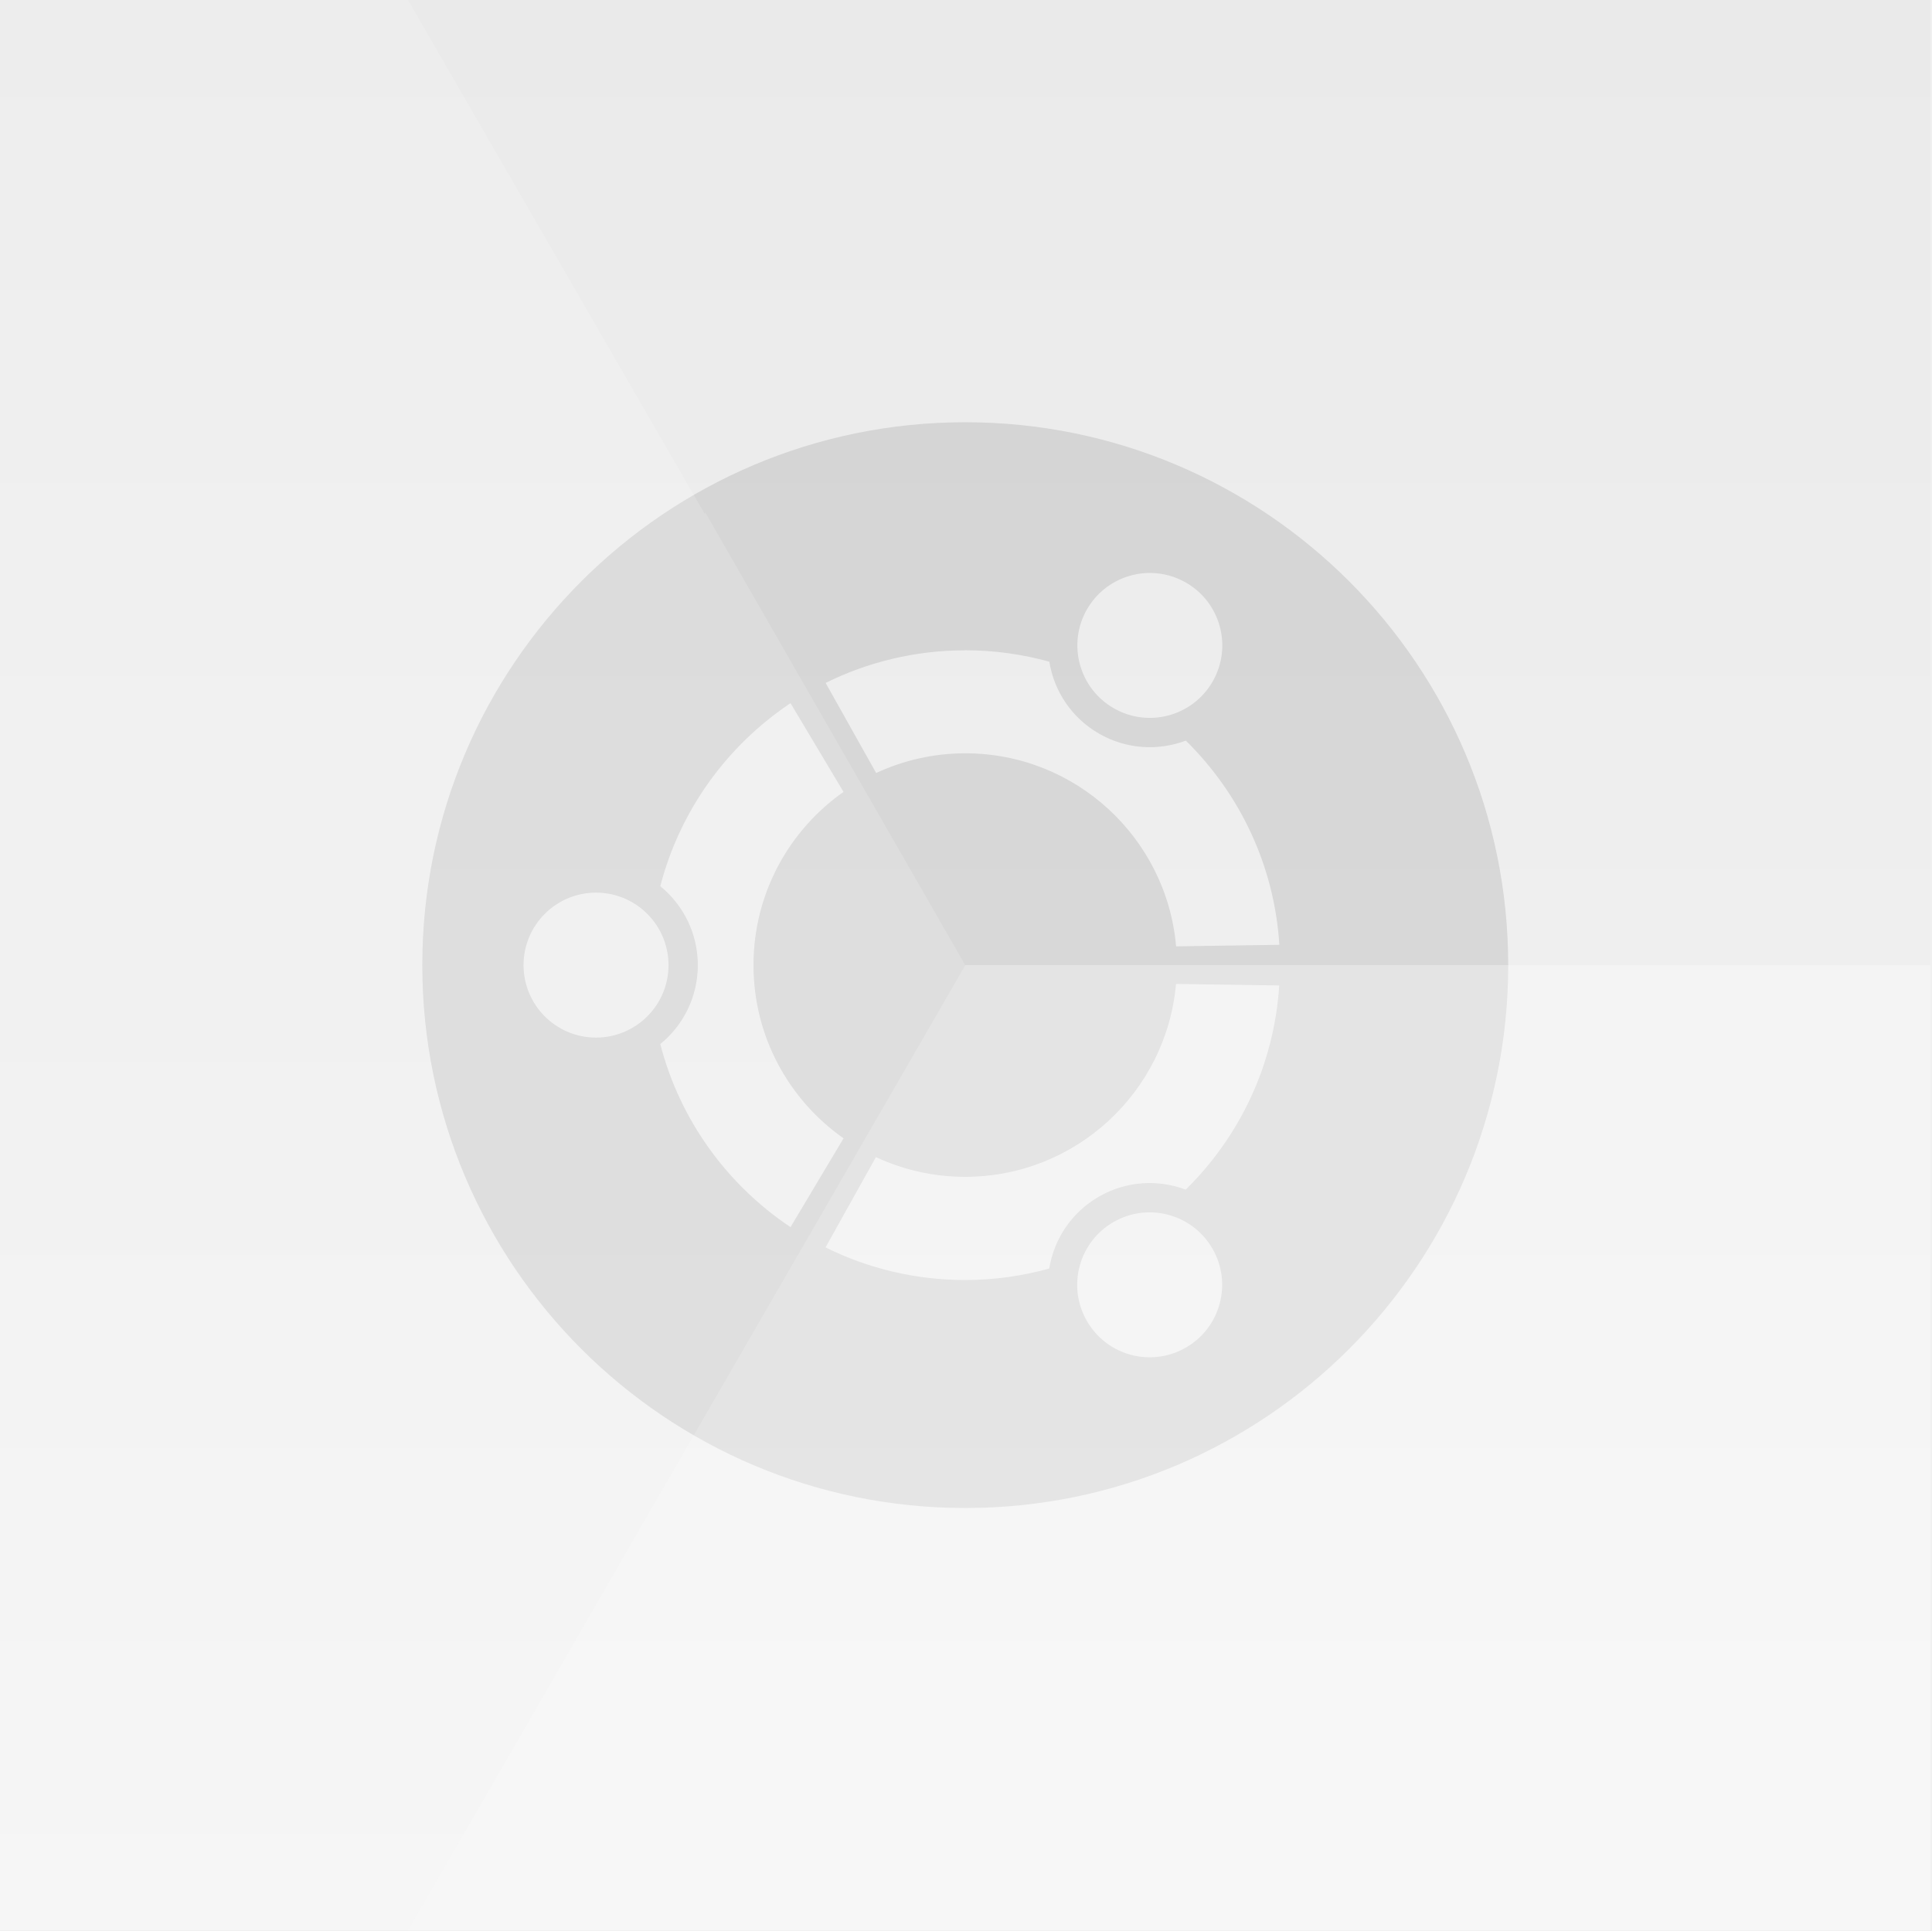
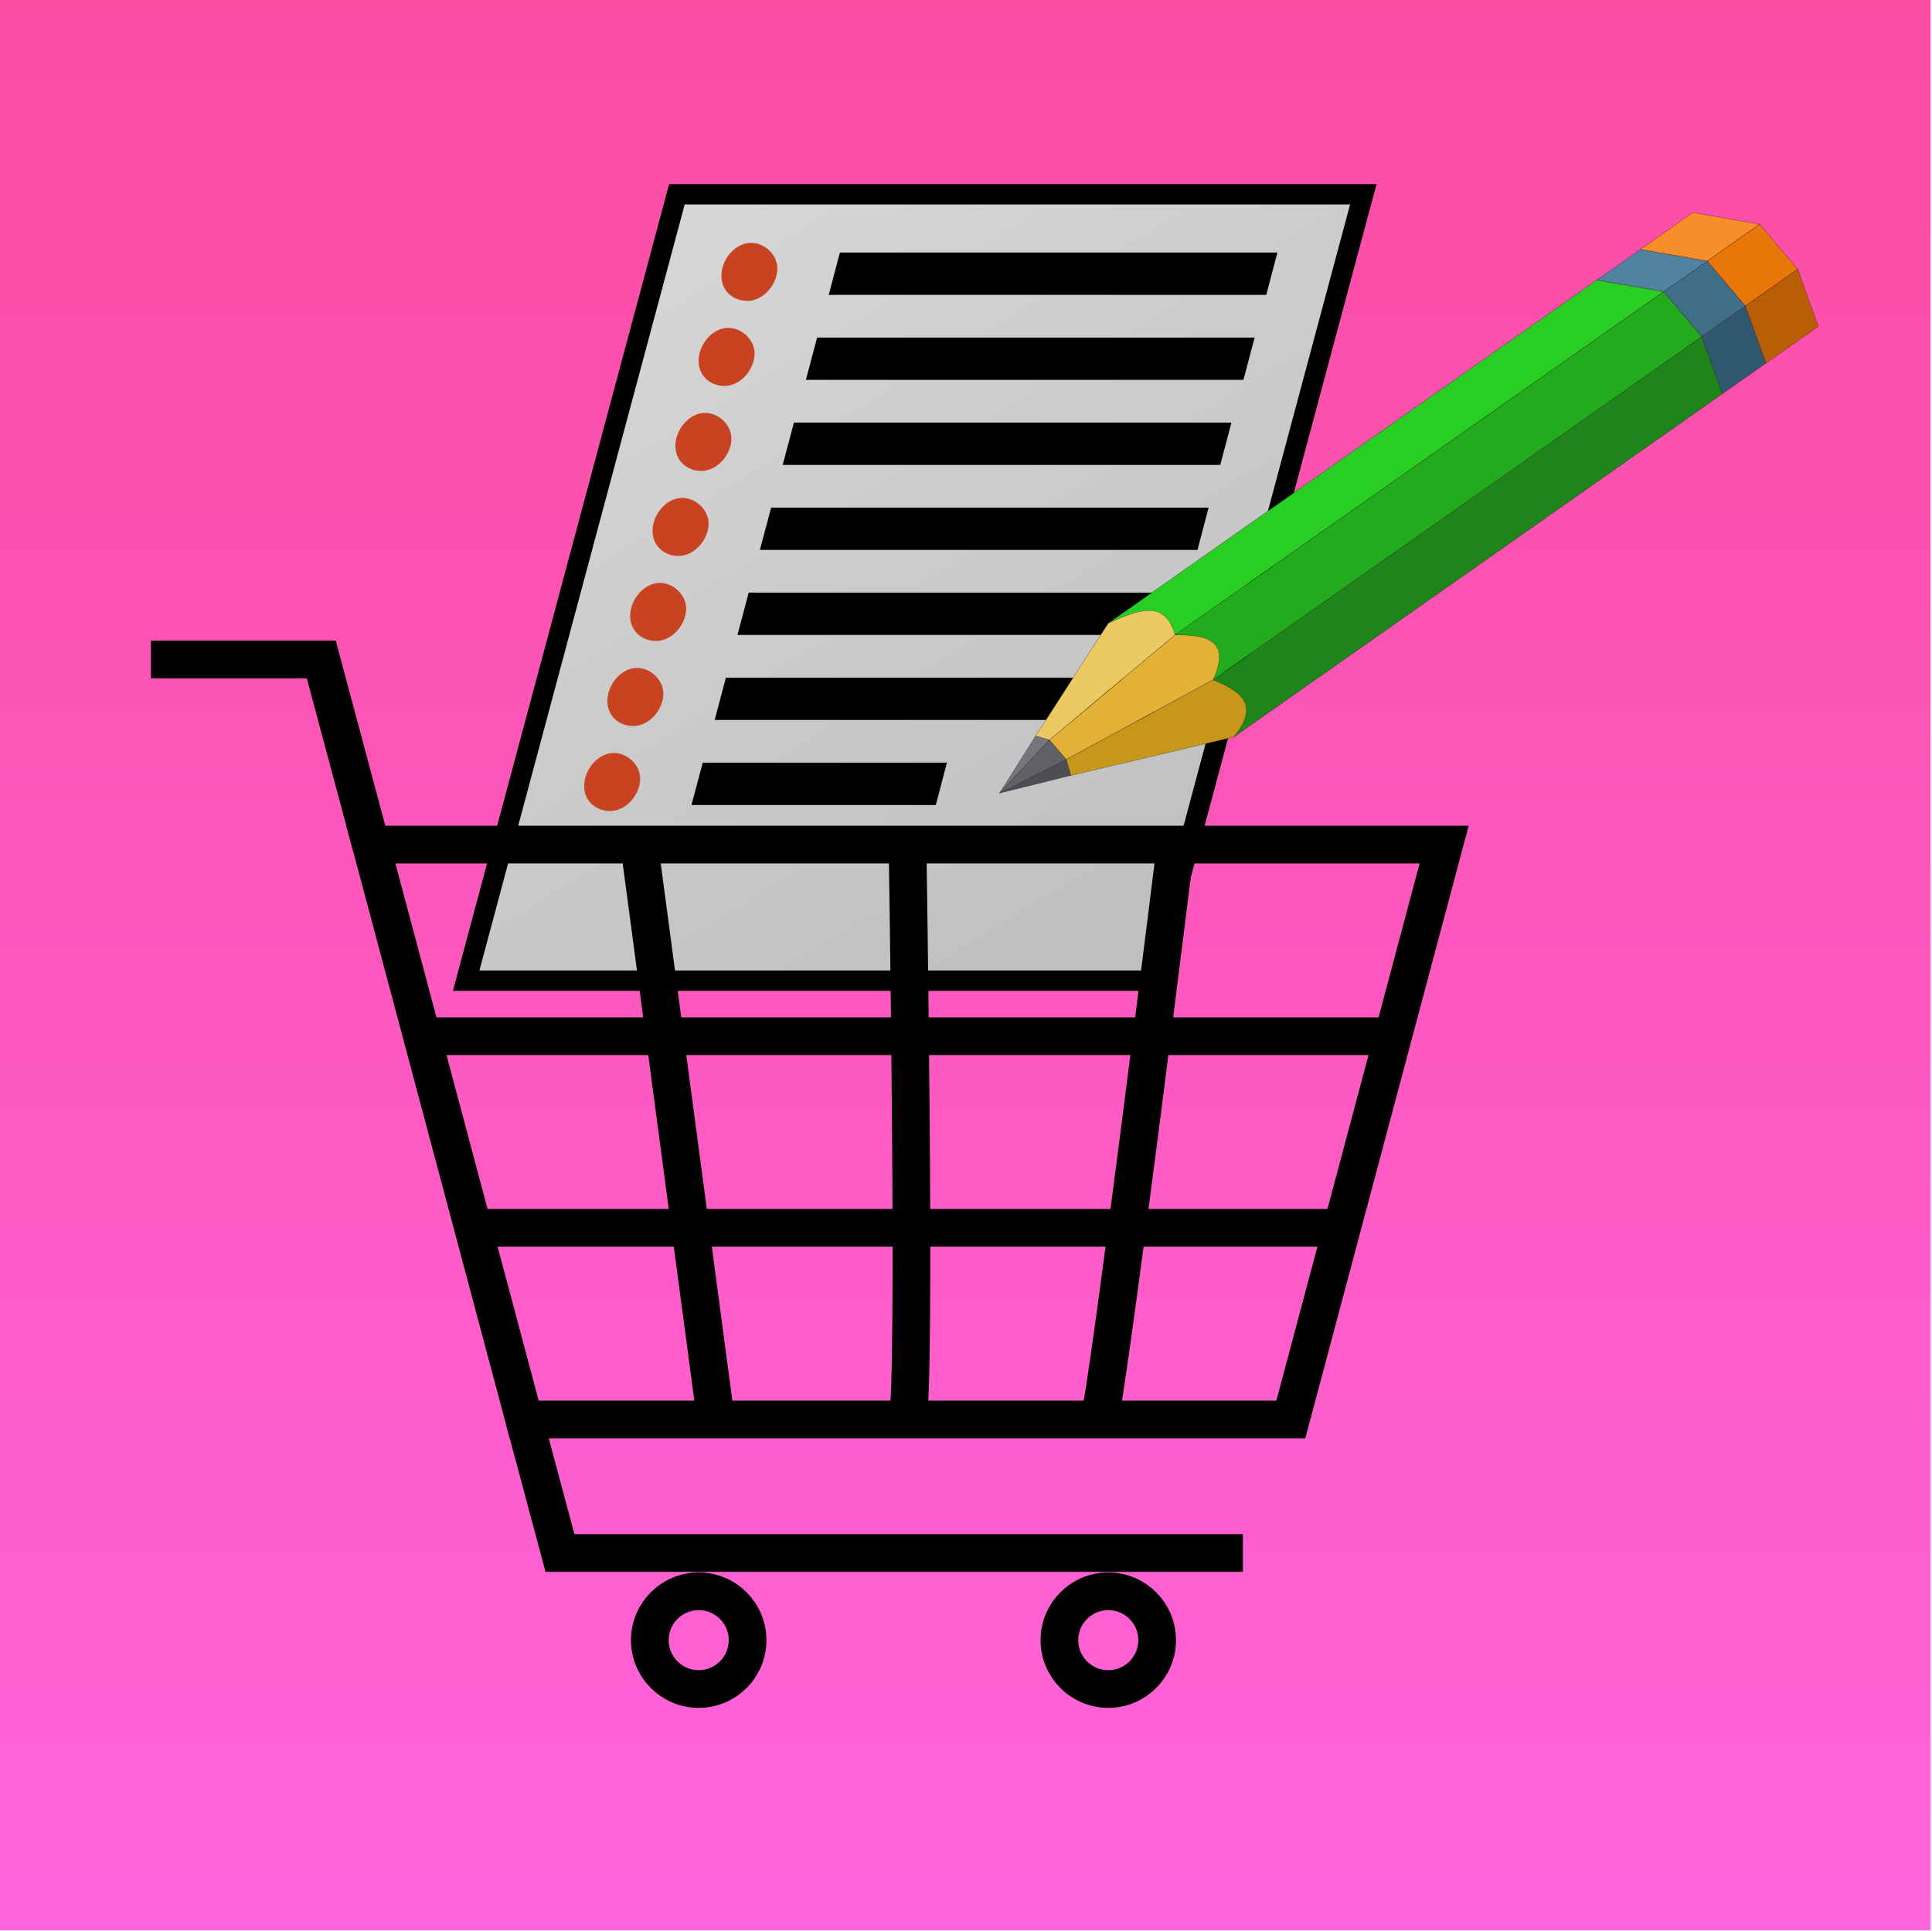
- <svg xmlns="http://www.w3.org/2000/svg" style="enable-background:new" height="512" viewBox="0 0 512.4 512" width="512.4" version="1.1">
-   <defs>
-     <linearGradient id="a" y2="494" gradientUnits="userSpaceOnUse" x2="256" gradientTransform="matrix(1 0 0 1.076 0 -19.36)" y1="18" x1="256">
-       <stop style="stop-color:#eaeaea" offset="0" />
-       <stop style="stop-color:#f4f4f4" offset="1" />
+ <svg xmlns="http://www.w3.org/2000/svg" xmlns:xlink="http://www.w3.org/1999/xlink" style="enable-background:new" height="512" viewBox="0 0 512.4 512" width="512.4" version="1.1" id="svg35">
+   <defs id="defs7">
+     <linearGradient id="linearGradient944">
+       <stop style="stop-color:#d7d7d7;stop-opacity:1" offset="0" id="stop940" />
+       <stop style="stop-color:#bebebe;stop-opacity:1" offset="1" id="stop942" />
    </linearGradient>
+     <linearGradient id="linearGradient883" y2="494" gradientUnits="userSpaceOnUse" x2="256" gradientTransform="matrix(1 0 0 1.076 0 -19.36)" y1="18" x1="256">
+       <stop style="stop-color:#fa4ba0;stop-opacity:1" offset="0" id="stop879" />
+       <stop style="stop-color:#ff64dc;stop-opacity:1" offset="1" id="stop881" />
+     </linearGradient>
+     <linearGradient x1="256" y1="18" gradientTransform="matrix(1 0 0 1.076 0 -19.36)" x2="256" gradientUnits="userSpaceOnUse" y2="494" id="a">
+       <stop id="stop874" offset="0" style="stop-color:#eaeaea" />
+       <stop id="stop876" offset="1" style="stop-color:#f4f4f4" />
+     </linearGradient>
+     <linearGradient id="a-4" y2="494" gradientUnits="userSpaceOnUse" x2="256" gradientTransform="matrix(1 0 0 1.076 0 -19.36)" y1="18" x1="256">
+       <stop style="stop-color:#eaeaea" offset="0" id="stop2" />
+       <stop style="stop-color:#f4f4f4" offset="1" id="stop4" />
+     </linearGradient>
+     <linearGradient xlink:href="#linearGradient883" id="linearGradient885" x1="251.661" y1="8.678" x2="251.661" y2="494.644" gradientUnits="userSpaceOnUse" />
+     <linearGradient xlink:href="#linearGradient944" id="linearGradient946" x1="207.15" y1="136.472" x2="375.251" y2="414.412" gradientUnits="userSpaceOnUse" />
  </defs>
-   <rect style="color:#000000;enable-background:accumulate;fill:url(#a)" height="512" width="512" y="0" x="0" />
-   <path style="opacity:.1" d="m256 112c-79.5 0-144 64.5-144 144s64.5 144 144 144 144-64.5 144-144-64.5-144-144-144zm49.47 39.98c3.098 0.08 6.222 0.91 9.096 2.568 9.197 5.312 12.34 17.07 7.029 26.26-5.305 9.196-17.06 12.34-26.25 7.029-9.19-5.305-12.34-17.06-7.039-26.25 3.653-6.322 10.35-9.787 17.17-9.611zm-49.48 20.5c7.731 0 15.21 1.074 22.31 3.035 1.253 7.726 5.837 14.84 13.15 19.06 7.298 4.207 15.74 4.629 23.05 1.867 14.22 13.98 23.47 32.99 24.81 54.17l-27.39 0.404c-2.5-28.7-26.6-51.2-55.9-51.2-8.451 0-16.47 1.88-23.65 5.225l-13.4-23.9c11.16-5.522 23.72-8.645 37.01-8.645zm-46.33 14.03 14.06 23.54c-14.44 10.16-23.88 26.95-23.88 45.95s9.437 35.78 23.88 45.94l-14.06 23.55c-16.83-11.24-29.34-28.43-34.54-48.55 6.069-4.952 9.953-12.49 9.953-20.94 0-8.451-3.884-15.99-9.953-20.94 5.201-20.12 17.72-37.3 34.54-48.55zm-51.58 50.26c10.62 0 19.22 8.608 19.22 19.23s-8.605 19.22-19.22 19.22-19.23-8.605-19.23-19.22 8.607-19.23 19.23-19.23zm153.8 24.21 27.4 0.402c-1.348 21.18-10.6 40.19-24.81 54.17-7.31-2.762-15.75-2.347-23.05 1.867-7.309 4.227-11.89 11.34-13.15 19.06-7.104 1.967-14.58 3.041-22.31 3.041-13.29 0-25.86-3.124-37.01-8.652l13.36-23.94c7.186 3.344 15.2 5.225 23.65 5.225 29.34 0 53.41-22.49 55.93-51.18zm-7.482 60.6c6.816-0.176 13.51 3.289 17.16 9.607 5.311 9.197 2.16 20.95-7.035 26.25-9.196 5.311-20.95 2.159-26.25-7.037-5.312-9.191-2.159-20.94 7.037-26.25 2.872-1.658 5.994-2.49 9.092-2.57z" />
-   <g transform="translate(0,18)">
-     <path style="opacity:.3;color:#000000;enable-background:accumulate;fill:#fff" d="m256 256l-147.8 256h403.8v-256h-122.7-133.3z" transform="translate(0,-18)" />
-     <path style="opacity:.15;color:#000000;enable-background:accumulate;fill:#fff" d="m0 0v512h108.2l76.4-132.3 71.4-123.7-68.9-120-0.2 0.3-78.7-136.3h-108.2z" transform="translate(0,-18)" />
+   <path d="m-208.3 605.6c-7.842 0-14.55 5.029-17.32 12.19-0.061-0.001-0.121 0-0.182 0-7.088 0-12.83 6.002-12.83 13.41 0 7.404 5.746 13.41 12.83 13.41h17.5 16.33c5.155 0 9.333-4.365 9.333-9.75 0-4.543-2.974-8.363-7-9.445 0.001-0.103 0-0.202 0-0.305 0-10.77-8.357-19.5-18.67-19.5z" style="stroke-width:4;color:#000000;stroke:#ccc;enable-background:accumulate;display:none;fill:#fff" id="path19" />
+   <path style="stroke-width:4;color:#000000;stroke:#ccc;enable-background:accumulate;display:none;fill:none" d="m288.9 828.1c-6.349 0-11.78 4.072-14.02 9.867-0.05-0.001-0.098 0-0.148 0-5.738 0-10.39 4.86-10.39 10.85 0 5.995 4.652 10.85 10.39 10.85h14.17 13.22c4.173 0 7.557-3.534 7.557-7.894 0-3.678-2.408-6.771-5.667-7.647 0.001-0.083 0-0.163 0-0.247 0-8.719-6.766-15.79-15.11-15.79z" id="path21" />
+   <g style="display:none" transform="translate(0 -558.4)" id="g33">
+     <path d="m166.1 576.4h179.9c145.3 0 166.1 20.74 166.1 165.9v144.2c0 145.2-20.76 165.9-166.1 165.9h-179.9c-145.3 0-166.1-20-166.1-165.5v-144.2c0-145.2 20.76-165.9 166.1-165.9z" style="stroke:#00f;fill:#00f;display:inline;fill-opacity:.081" id="path23" />
+     <circle style="stroke-width:.833;fill-opacity:.081;color:#000000;stroke:#00f;enable-background:accumulate;display:inline;fill:#00f" cx="256" transform="matrix(1.2 0 0 1.2 -51.2 528.8)" cy="238" r="120" id="circle25" />
+     <rect style="stroke-linejoin:round;fill-opacity:.081;color:#000000;stroke:#00f;stroke-linecap:round;enable-background:accumulate;display:inline;fill:#00f" height="272" width="272" y="678.4" x="120" id="rect27" />
+     <rect style="stroke-linejoin:round;fill-opacity:.081;color:#000000;stroke:#00f;stroke-linecap:round;enable-background:accumulate;display:inline;fill:#00f" height="240" width="304" y="694.4" x="104" id="rect29" />
+     <rect style="stroke-linejoin:round;fill-opacity:.081;color:#000000;stroke:#00f;stroke-linecap:round;enable-background:accumulate;display:inline;fill:#00f" height="304" width="240" y="662.4" x="136" id="rect31" />
  </g>
-   <path d="m-208.3 605.6c-7.842 0-14.55 5.029-17.32 12.19-0.061-0.001-0.121 0-0.182 0-7.088 0-12.83 6.002-12.83 13.41 0 7.404 5.746 13.41 12.83 13.41h17.5 16.33c5.155 0 9.333-4.365 9.333-9.75 0-4.543-2.974-8.363-7-9.445 0.001-0.103 0-0.202 0-0.305 0-10.77-8.357-19.5-18.67-19.5z" style="stroke-width:4;color:#000000;stroke:#ccc;enable-background:accumulate;display:none;fill:#fff" />
-   <path style="stroke-width:4;color:#000000;stroke:#ccc;enable-background:accumulate;display:none;fill:none" d="m288.9 828.1c-6.349 0-11.78 4.072-14.02 9.867-0.05-0.001-0.098 0-0.148 0-5.738 0-10.39 4.86-10.39 10.85 0 5.995 4.652 10.85 10.39 10.85h14.17 13.22c4.173 0 7.557-3.534 7.557-7.894 0-3.678-2.408-6.771-5.667-7.647 0.001-0.083 0-0.163 0-0.247 0-8.719-6.766-15.79-15.11-15.79z" />
-   <g style="display:none" transform="translate(0 -558.4)">
-     <path d="m166.1 576.4h179.9c145.3 0 166.1 20.74 166.1 165.9v144.2c0 145.2-20.76 165.9-166.1 165.9h-179.9c-145.3 0-166.1-20-166.1-165.5v-144.2c0-145.2 20.76-165.9 166.1-165.9z" style="stroke:#00f;fill:#00f;display:inline;fill-opacity:.081" />
-     <circle style="stroke-width:.833;fill-opacity:.081;color:#000000;stroke:#00f;enable-background:accumulate;display:inline;fill:#00f" cx="256" transform="matrix(1.2 0 0 1.2 -51.2 528.8)" cy="238" r="120" />
-     <rect style="stroke-linejoin:round;fill-opacity:.081;color:#000000;stroke:#00f;stroke-linecap:round;enable-background:accumulate;display:inline;fill:#00f" height="272" width="272" y="678.4" x="120" />
-     <rect style="stroke-linejoin:round;fill-opacity:.081;color:#000000;stroke:#00f;stroke-linecap:round;enable-background:accumulate;display:inline;fill:#00f" height="240" width="304" y="694.4" x="104" />
-     <rect style="stroke-linejoin:round;fill-opacity:.081;color:#000000;stroke:#00f;stroke-linecap:round;enable-background:accumulate;display:inline;fill:#00f" height="304" width="240" y="662.4" x="136" />
+   <g id="layer1" style="display:inline">
+     <rect style="fill:url(#linearGradient885);fill-opacity:1;stroke:none;stroke-width:55.247;stroke-linecap:round;stroke-linejoin:round;stroke-miterlimit:4;stroke-dasharray:none;stroke-opacity:1;enable-background:new" id="rect862" width="512" height="512" x="0" y="-2.8421709e-14" />
+   </g>
+   <g id="layer2">
+     <g style="enable-background:new" id="g898" transform="matrix(1.025122,0,0,1.025122,-55.12613,-99.63048)">
+       <g id="g956" transform="matrix(0.7321043,0,0,0.7321043,77.2444,47.54981)">
+         <path style="fill:url(#linearGradient946);fill-opacity:1;stroke:#000000;stroke-width:7.177;stroke-linecap:butt;stroke-linejoin:miter;stroke-miterlimit:4;stroke-dasharray:none;stroke-opacity:1" d="M 132.676,414.412 H 375.251 L 449.725,136.472 H 207.15 Z" id="path864" />
+         <path style="fill:#000000;fill-opacity:1;stroke:none;stroke-width:0.906px;stroke-linecap:butt;stroke-linejoin:miter;stroke-opacity:1" d="m 264.764,157.057 h 154.6 l -3.935,14.953 H 260.795 Z" id="path870" />
+         <path style="fill:#c74321;fill-opacity:1;stroke:none;stroke-width:4.168;stroke-linecap:round;stroke-linejoin:round;stroke-miterlimit:4;stroke-dasharray:none;stroke-opacity:1" d="m 242.605,163.883 c -0.757,5.606 -5.713,10.667 -11.277,10.243 -5.408,-0.412 -9.099,-4.634 -8.362,-10.243 0.706,-5.375 5.447,-10.549 10.862,-10.243 4.999,0.283 9.484,5.01 8.778,10.243 z" id="path962" />
+         <path id="path995" d="m 256.705,187.107 h 154.6 l -3.935,14.953 H 252.736 Z" style="fill:#000000;fill-opacity:1;stroke:none;stroke-width:0.906px;stroke-linecap:butt;stroke-linejoin:miter;stroke-opacity:1" />
+         <path id="path997" d="m 234.546,193.933 c -0.757,5.606 -5.713,10.667 -11.277,10.243 -5.408,-0.412 -9.099,-4.634 -8.362,-10.243 0.706,-5.375 5.447,-10.549 10.862,-10.243 4.999,0.283 9.484,5.01 8.778,10.243 z" style="fill:#c74321;fill-opacity:1;stroke:none;stroke-width:4.168;stroke-linecap:round;stroke-linejoin:round;stroke-miterlimit:4;stroke-dasharray:none;stroke-opacity:1" />
+         <path id="path1003" d="m 248.509,217.157 h 154.6 l -3.935,14.953 H 244.54 Z" style="fill:#000000;fill-opacity:1;stroke:none;stroke-width:0.906px;stroke-linecap:butt;stroke-linejoin:miter;stroke-opacity:1" />
+         <path id="path1005" d="m 226.35,223.984 c -0.757,5.606 -5.713,10.667 -11.277,10.243 -5.408,-0.412 -9.099,-4.634 -8.362,-10.243 0.706,-5.375 5.447,-10.549 10.862,-10.243 4.999,0.283 9.484,5.01 8.778,10.243 z" style="fill:#c74321;fill-opacity:1;stroke:none;stroke-width:4.168;stroke-linecap:round;stroke-linejoin:round;stroke-miterlimit:4;stroke-dasharray:none;stroke-opacity:1" />
+         <path style="fill:#000000;fill-opacity:1;stroke:none;stroke-width:0.906px;stroke-linecap:butt;stroke-linejoin:miter;stroke-opacity:1" d="M 240.45,247.208 H 395.051 l -3.935,14.953 H 236.481 Z" id="path1007" />
+         <path style="fill:#c74321;fill-opacity:1;stroke:none;stroke-width:4.168;stroke-linecap:round;stroke-linejoin:round;stroke-miterlimit:4;stroke-dasharray:none;stroke-opacity:1" d="m 218.291,254.034 c -0.757,5.606 -5.713,10.667 -11.277,10.243 -5.408,-0.412 -9.099,-4.634 -8.362,-10.243 0.706,-5.375 5.447,-10.549 10.862,-10.243 4.999,0.283 9.484,5.01 8.778,10.243 z" id="path1009" />
+         <path id="path1011" d="m 232.528,277.258 h 154.6 l -3.935,14.953 H 228.559 Z" style="fill:#000000;fill-opacity:1;stroke:none;stroke-width:0.906px;stroke-linecap:butt;stroke-linejoin:miter;stroke-opacity:1" />
+         <path id="path1013" d="m 210.369,284.084 c -0.757,5.606 -5.713,10.667 -11.277,10.243 -5.408,-0.412 -9.099,-4.634 -8.362,-10.243 0.706,-5.375 5.447,-10.549 10.862,-10.243 4.999,0.283 9.484,5.01 8.778,10.243 z" style="fill:#c74321;fill-opacity:1;stroke:none;stroke-width:4.168;stroke-linecap:round;stroke-linejoin:round;stroke-miterlimit:4;stroke-dasharray:none;stroke-opacity:1" />
+         <path style="fill:#000000;fill-opacity:1;stroke:none;stroke-width:0.906px;stroke-linecap:butt;stroke-linejoin:miter;stroke-opacity:1" d="m 224.469,307.308 h 154.6 l -3.935,14.953 H 220.5 Z" id="path1015" />
+         <path style="fill:#c74321;fill-opacity:1;stroke:none;stroke-width:4.168;stroke-linecap:round;stroke-linejoin:round;stroke-miterlimit:4;stroke-dasharray:none;stroke-opacity:1" d="m 202.31,314.135 c -0.757,5.606 -5.713,10.667 -11.277,10.243 -5.408,-0.412 -9.099,-4.634 -8.362,-10.243 0.706,-5.375 5.447,-10.549 10.862,-10.243 4.999,0.283 9.484,5.01 8.778,10.243 z" id="path1017" />
+         <path id="path1023" d="m 216.274,337.359 h 86.304 l -3.935,14.953 h -86.338 z" style="fill:#000000;fill-opacity:1;stroke:none;stroke-width:0.906px;stroke-linecap:butt;stroke-linejoin:miter;stroke-opacity:1" />
+         <path id="path1025" d="m 194.114,344.185 c -0.757,5.606 -5.713,10.667 -11.277,10.243 -5.408,-0.412 -9.099,-4.634 -8.362,-10.243 0.706,-5.375 5.447,-10.549 10.862,-10.243 4.999,0.283 9.484,5.01 8.778,10.243 z" style="fill:#c74321;fill-opacity:1;stroke:none;stroke-width:4.168;stroke-linecap:round;stroke-linejoin:round;stroke-miterlimit:4;stroke-dasharray:none;stroke-opacity:1" />
+       </g>
+     </g>
+     <g id="g1136" transform="matrix(1.228146,0,0,1.228146,-68.03266,-122.1415)">
+       <path id="path852" d="m 135.484,281.859 33.111,124.165 H 334.149 L 367.259,281.859 Z" style="fill:none;stroke:#000000;stroke-width:8.142;stroke-linecap:butt;stroke-linejoin:miter;stroke-miterlimit:4;stroke-dasharray:none;stroke-opacity:1;enable-background:new" />
+       <path id="path854" d="M 209.983,406.024 193.428,281.859" style="fill:none;stroke:#000000;stroke-width:8.142;stroke-linecap:butt;stroke-linejoin:miter;stroke-miterlimit:4;stroke-dasharray:none;stroke-opacity:1;enable-background:new" />
+       <path id="path856" d="M 292.76,406.024 C 294.665,400.31 309.316,281.859 309.316,281.859" style="fill:none;stroke:#000000;stroke-width:8.142;stroke-linecap:butt;stroke-linejoin:miter;stroke-miterlimit:4;stroke-dasharray:none;stroke-opacity:1;enable-background:new" />
+       <path id="path858" d="m 251.372,406.024 c 1.905,-6.984 0,-124.165 0,-124.165" style="fill:none;stroke:#000000;stroke-width:8.142;stroke-linecap:butt;stroke-linejoin:miter;stroke-miterlimit:4;stroke-dasharray:none;stroke-opacity:1;enable-background:new" />
+       <path id="path892" d="M 146.521,323.247 H 356.223" style="fill:none;stroke:#000000;stroke-width:8.142;stroke-linecap:butt;stroke-linejoin:miter;stroke-miterlimit:4;stroke-dasharray:none;stroke-opacity:1" />
+       <path id="path894" d="M 345.186,364.635 H 157.558" style="fill:none;stroke:#000000;stroke-width:8.142;stroke-linecap:butt;stroke-linejoin:miter;stroke-miterlimit:4;stroke-dasharray:none;stroke-opacity:1" />
+       <path id="path896" d="M 135.484,281.859 124.773,241.885 H 87.979" style="fill:none;stroke:#000000;stroke-width:8.142;stroke-linecap:butt;stroke-linejoin:miter;stroke-miterlimit:4;stroke-dasharray:none;stroke-opacity:1" />
+       <path id="path898" d="m 168.595,406.024 7.727,28.839 h 147.474" style="fill:none;stroke:#000000;stroke-width:8.142;stroke-linecap:butt;stroke-linejoin:miter;stroke-miterlimit:4;stroke-dasharray:none;stroke-opacity:1" />
+       <circle r="10.553" cy="453.684" cx="206.28" id="path900" style="fill:none;fill-opacity:1;stroke:#000000;stroke-width:8.142;stroke-linecap:round;stroke-linejoin:round;stroke-miterlimit:4;stroke-dasharray:none;stroke-opacity:1" />
+       <circle style="fill:none;fill-opacity:1;stroke:#000000;stroke-width:8.142;stroke-linecap:round;stroke-linejoin:round;stroke-miterlimit:4;stroke-dasharray:none;stroke-opacity:1" id="circle904" cx="294.725" cy="453.684" r="10.553" />
+     </g>
+     <g transform="matrix(0.8154177,0.1424601,-0.1424601,0.8154177,171.3319,354.6241)" id="g1098">
+       <path style="fill:#305970;fill-opacity:1;stroke:#000000;stroke-width:0.06;stroke-linecap:butt;stroke-linejoin:miter;stroke-miterlimit:4;stroke-dasharray:none;stroke-opacity:1" d="m 287.711,-357.06 12.081,-12.081 -9.665,-16.913 -12.081,12.081 z" id="path1045" />
+       <path style="fill:#3f6e89;fill-opacity:1;stroke:#000000;stroke-width:0.06;stroke-linecap:butt;stroke-linejoin:miter;stroke-miterlimit:4;stroke-dasharray:none;stroke-opacity:1" d="m 278.046,-373.973 12.081,-12.081 -14.497,-12.081 -12.081,12.081 14.497,12.081" id="path1047" />
+       <path style="fill:#51829f;fill-opacity:1;stroke:#000000;stroke-width:0.06;stroke-linecap:butt;stroke-linejoin:miter;stroke-miterlimit:4;stroke-dasharray:none;stroke-opacity:1" d="m 263.55,-386.054 -21.745,-2e-5 12.081,-12.081 h 21.745 z" id="path1049" />
+       <path style="fill:#f78e29;fill-opacity:1;stroke:#000000;stroke-width:0.06;stroke-linecap:butt;stroke-linejoin:miter;stroke-miterlimit:4;stroke-dasharray:none;stroke-opacity:1" d="m 275.63,-398.135 -21.745,-2e-5 14.497,-14.497 h 21.745 z" id="path1055" />
+       <path style="fill:#e87608;fill-opacity:1;stroke:#000000;stroke-width:0.06;stroke-linecap:butt;stroke-linejoin:miter;stroke-miterlimit:4;stroke-dasharray:none;stroke-opacity:1" d="m 290.127,-386.054 14.497,-14.497 -14.497,-12.081 -14.497,14.497 z" id="path1057" />
+       <path style="fill:#b95e07;fill-opacity:1;stroke:#000000;stroke-width:0.06;stroke-linecap:butt;stroke-linejoin:miter;stroke-miterlimit:4;stroke-dasharray:none;stroke-opacity:1" d="m 299.792,-369.141 14.497,-14.497 -9.665,-16.913 -14.497,14.497 z" id="path1059" />
+       <path style="fill:#1f851b;fill-opacity:1;stroke:#000000;stroke-width:0.06;stroke-linecap:butt;stroke-linejoin:miter;stroke-miterlimit:4;stroke-dasharray:none;stroke-opacity:1" d="m 152.424,-221.773 c 4.611,-11.182 -2.819,-14.35 -9.665,-16.913 l 135.287,-135.287 9.665,16.913 z" id="path1061" />
+       <path style="fill:#28ce22;fill-opacity:1;stroke:#000000;stroke-width:0.06;stroke-linecap:butt;stroke-linejoin:miter;stroke-miterlimit:4;stroke-dasharray:none;stroke-opacity:1" d="m 128.262,-250.767 c -7.248,-9.97 -14.497,-3.254 -21.745,0 l 135.287,-135.287 h 21.745 z" id="path1063" />
+       <path style="fill:#22ab1d;fill-opacity:1;stroke:#000000;stroke-width:0.06;stroke-linecap:butt;stroke-linejoin:miter;stroke-miterlimit:4;stroke-dasharray:none;stroke-opacity:1" d="m 128.262,-250.767 c 11.804,-2.015 15.786,2.748 14.497,12.081 l 135.287,-135.287 -14.497,-12.081 z" id="path1065" />
+       <path style="fill:#edc963;fill-opacity:1;stroke:#000000;stroke-width:0.06;stroke-linecap:butt;stroke-linejoin:miter;stroke-miterlimit:4;stroke-dasharray:none;stroke-opacity:1" d="m 106.517,-250.767 -16.698,39.603 4.587,0.491 33.856,-40.094 c -5.254,-11.111 -13.508,-5.507 -21.745,0 z" id="path1071" />
+       <path style="fill:#e3b135;fill-opacity:1;stroke:#000000;stroke-width:0.06;stroke-linecap:butt;stroke-linejoin:miter;stroke-miterlimit:4;stroke-dasharray:none;stroke-opacity:1" d="m 94.406,-210.672 6.388,5.242 41.964,-33.255 c 3.551,-13.762 -4.698,-13.822 -14.497,-12.081 z" id="path1073" />
+       <path style="fill:#c6971a;fill-opacity:1;stroke:#000000;stroke-width:0.06;stroke-linecap:butt;stroke-linejoin:miter;stroke-miterlimit:4;stroke-dasharray:none;stroke-opacity:1" d="m 103.108,-200.66 49.316,-21.113 c 6.821,-12.103 -0.814,-14.899 -9.665,-16.913 l -41.964,33.255 z" id="path1075" />
+       <path style="fill:#76757b;fill-opacity:1;stroke:#000000;stroke-width:0.06;stroke-linecap:butt;stroke-linejoin:miter;stroke-miterlimit:4;stroke-dasharray:none;stroke-opacity:1" d="m 89.82,-211.164 -8.19,19.984 12.777,-19.493 z" id="path1077" />
+       <path style="fill:#4e4d53;fill-opacity:1;stroke:#000000;stroke-width:0.06;stroke-linecap:butt;stroke-linejoin:miter;stroke-miterlimit:4;stroke-dasharray:none;stroke-opacity:1" d="m 100.795,-205.431 -19.165,14.251 21.478,-9.481 z" id="path1079" />
+       <path style="fill:#626167;fill-opacity:1;stroke:#000000;stroke-width:0.06;stroke-linecap:butt;stroke-linejoin:miter;stroke-miterlimit:4;stroke-dasharray:none;stroke-opacity:1" d="m 94.406,-210.672 -12.777,19.493 19.165,-14.251 z" id="path1081" />
+     </g>
  </g>
</svg>
